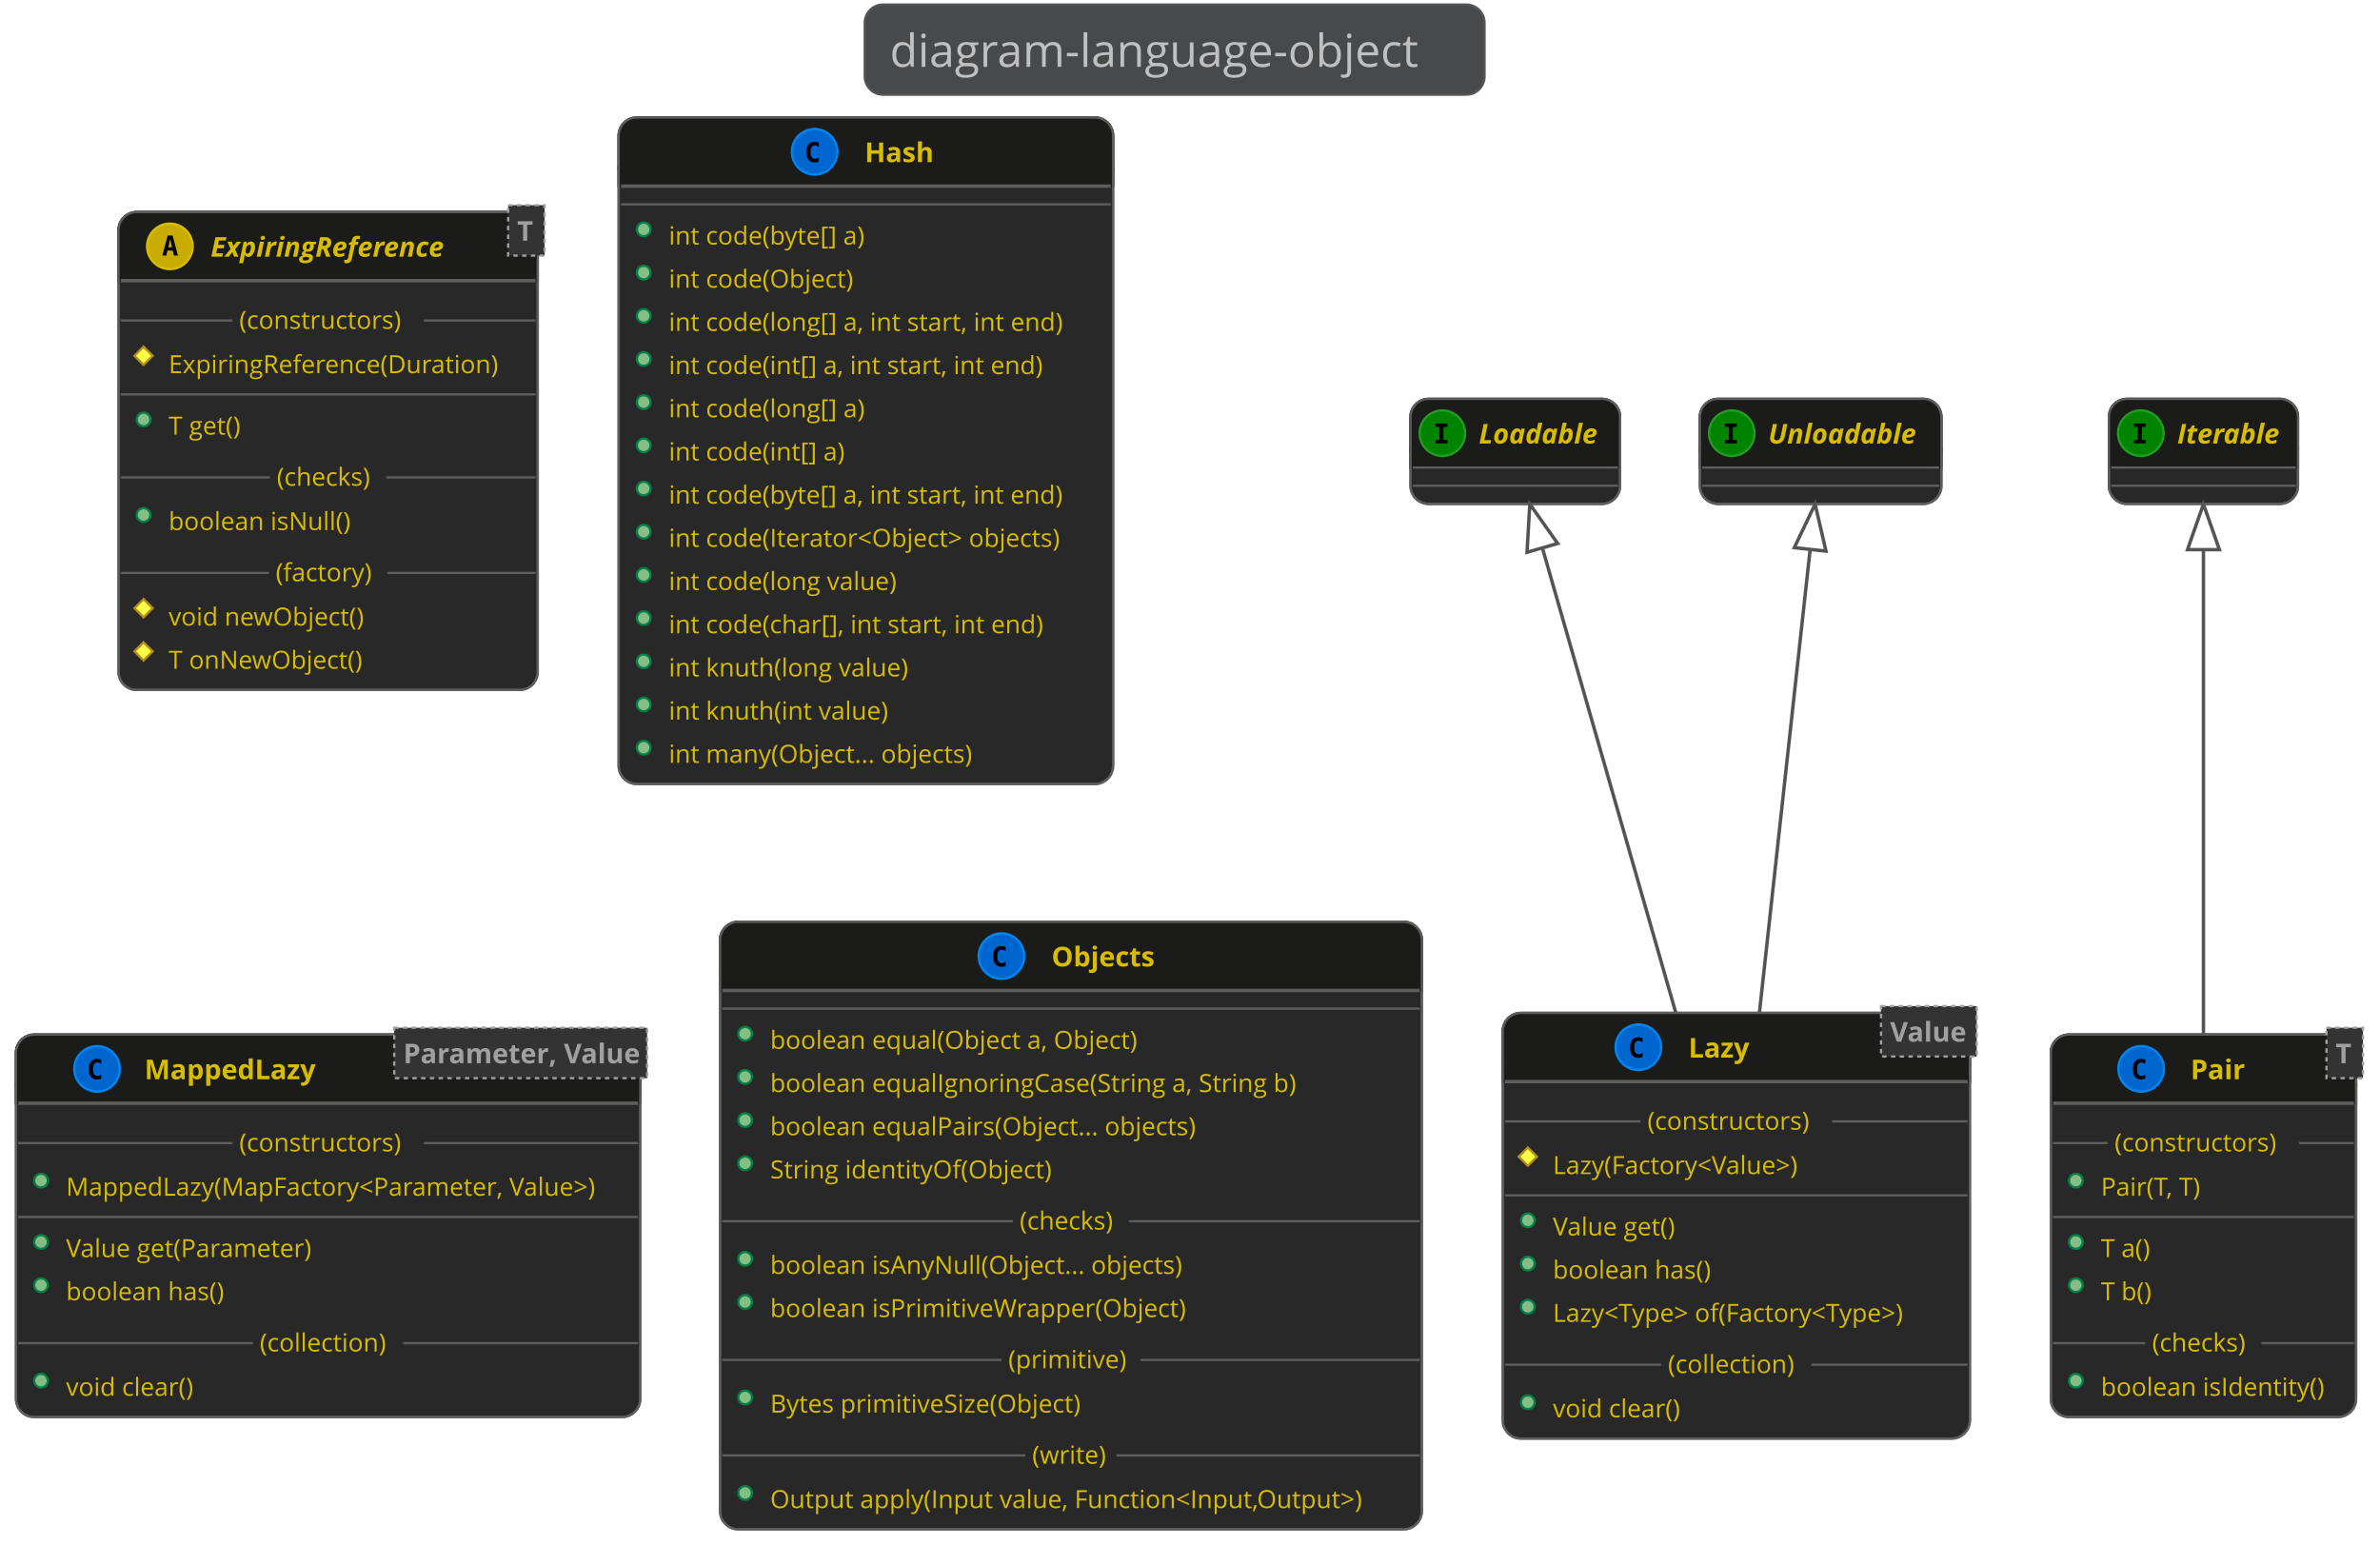
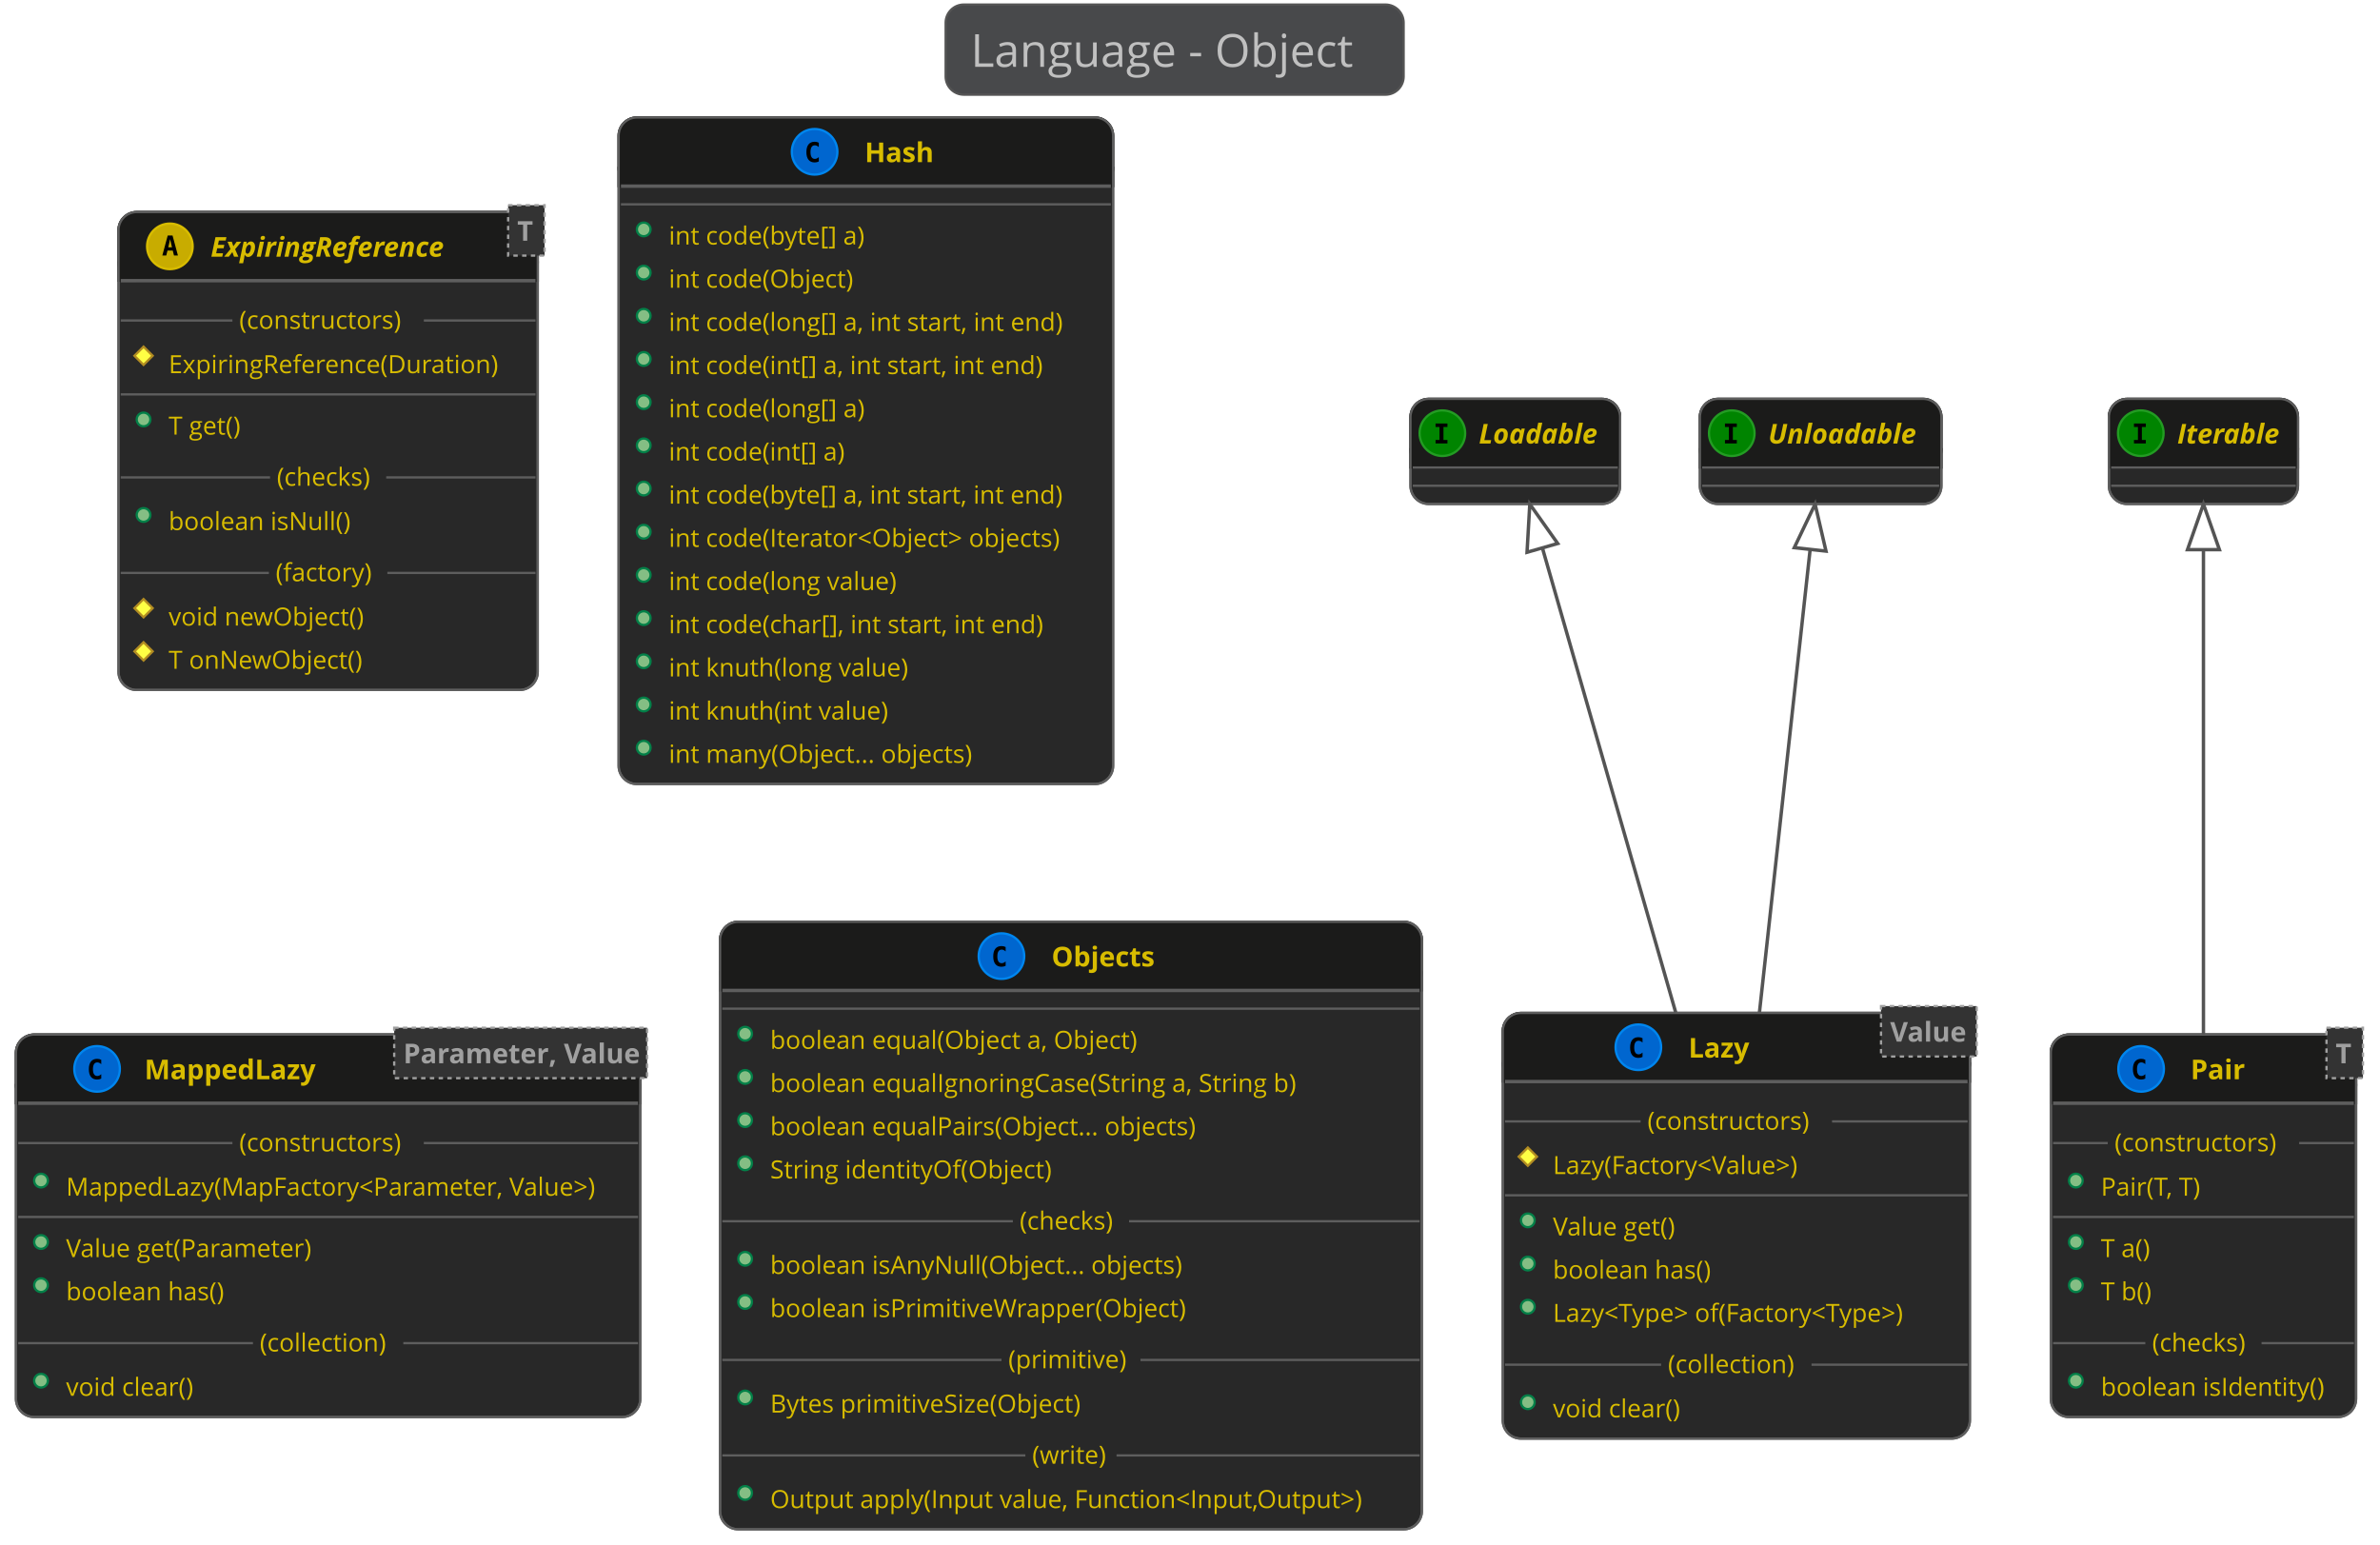
<svg xmlns="http://www.w3.org/2000/svg" contentScriptType="application/ecmascript" contentStyleType="text/css" height="706.25px" preserveAspectRatio="none" style="width:1088px;height:706px;background:#333333;" version="1.1" viewBox="0 0 1088 706" width="1088.542px" zoomAndPan="magnify">
  <defs />
  <g>
-     <rect fill="#48494B" height="41.203" rx="8.333" ry="8.333" style="stroke:#545454;stroke-width:1.042;" width="283.333" x="395.312" y="2.083" />
-     <text fill="#C0C0C0" font-family="Open Sans,Avenir,Nunito,Arial,Helvetica,SansSerif" font-size="20.833" lengthAdjust="spacing" textLength="260.417" x="406.771" y="30.558">diagram-language-object</text>
+     <rect fill="#48494B" height="41.203" rx="8.333" ry="8.333" style="stroke:#545454;stroke-width:1.042;" width="209.375" x="432.292" y="2.083" />
+     <text fill="#C0C0C0" font-family="Open Sans,Avenir,Nunito,Arial,Helvetica,SansSerif" font-size="20.833" lengthAdjust="spacing" textLength="186.458" x="443.75" y="30.558">Language - Object</text>
    <rect codeLine="6" fill="#282828" height="48.055" id="Loadable" rx="8.333" ry="8.333" style="stroke:#5E5E5E;stroke-width:1.042;" width="95.833" x="644.792" y="182.349" />
    <rect fill="#1B1B1A" height="31.388" rx="8.333" ry="8.333" style="stroke:#1B1B1A;stroke-width:1.042;" width="95.833" x="644.792" y="182.349" />
    <rect fill="#1B1B1A" height="8.333" style="stroke:#1B1B1A;stroke-width:1.042;" width="95.833" x="644.792" y="205.404" />
    <rect codeLine="6" fill="none" height="48.055" id="Loadable" rx="8.333" ry="8.333" style="stroke:#5E5E5E;stroke-width:1.042;" width="95.833" x="644.792" y="182.349" />
    <ellipse cx="659.375" cy="198.043" fill="#008400" rx="10.417" ry="10.417" style="stroke:#239C23;stroke-width:1.042;" />
    <path d="M656.258,195.205 L656.258,193.618 L661.684,193.618 L661.684,195.205 L659.871,195.205 L659.871,201.143 L661.684,201.143 L661.684,202.73 L656.258,202.73 L656.258,201.143 L658.071,201.143 L658.071,195.205 Z " fill="#000000" />
    <text fill="#D8BC00" font-family="Open Sans,Avenir,Nunito,Arial,Helvetica,SansSerif" font-size="12.5" font-style="italic" font-weight="bold" lengthAdjust="spacing" textLength="58.333" x="676.042" y="202.767">Loadable</text>
    <line style="stroke:#5E5E5E;stroke-width:1.042;" x1="645.833" x2="739.583" y1="213.737" y2="213.737" />
    <line style="stroke:#5E5E5E;stroke-width:1.042;" x1="645.833" x2="739.583" y1="222.07" y2="222.07" />
    <rect codeLine="7" fill="#282828" height="48.055" id="Iterable" rx="8.333" ry="8.333" style="stroke:#5E5E5E;stroke-width:1.042;" width="86.458" x="964.062" y="182.349" />
    <rect fill="#1B1B1A" height="31.388" rx="8.333" ry="8.333" style="stroke:#1B1B1A;stroke-width:1.042;" width="86.458" x="964.062" y="182.349" />
    <rect fill="#1B1B1A" height="8.333" style="stroke:#1B1B1A;stroke-width:1.042;" width="86.458" x="964.062" y="205.404" />
    <rect codeLine="7" fill="none" height="48.055" id="Iterable" rx="8.333" ry="8.333" style="stroke:#5E5E5E;stroke-width:1.042;" width="86.458" x="964.062" y="182.349" />
    <ellipse cx="978.646" cy="198.043" fill="#008400" rx="10.417" ry="10.417" style="stroke:#239C23;stroke-width:1.042;" />
    <path d="M975.529,195.205 L975.529,193.618 L980.955,193.618 L980.955,195.205 L979.142,195.205 L979.142,201.143 L980.955,201.143 L980.955,202.73 L975.529,202.73 L975.529,201.143 L977.342,201.143 L977.342,195.205 Z " fill="#000000" />
    <text fill="#D8BC00" font-family="Open Sans,Avenir,Nunito,Arial,Helvetica,SansSerif" font-size="12.5" font-style="italic" font-weight="bold" lengthAdjust="spacing" textLength="48.958" x="995.312" y="202.767">Iterable</text>
    <line style="stroke:#5E5E5E;stroke-width:1.042;" x1="965.104" x2="1049.479" y1="213.737" y2="213.737" />
    <line style="stroke:#5E5E5E;stroke-width:1.042;" x1="965.104" x2="1049.479" y1="222.07" y2="222.07" />
    <rect codeLine="8" fill="#282828" height="48.055" id="Unloadable" rx="8.333" ry="8.333" style="stroke:#5E5E5E;stroke-width:1.042;" width="110.417" x="777.083" y="182.349" />
    <rect fill="#1B1B1A" height="31.388" rx="8.333" ry="8.333" style="stroke:#1B1B1A;stroke-width:1.042;" width="110.417" x="777.083" y="182.349" />
    <rect fill="#1B1B1A" height="8.333" style="stroke:#1B1B1A;stroke-width:1.042;" width="110.417" x="777.083" y="205.404" />
    <rect codeLine="8" fill="none" height="48.055" id="Unloadable" rx="8.333" ry="8.333" style="stroke:#5E5E5E;stroke-width:1.042;" width="110.417" x="777.083" y="182.349" />
    <ellipse cx="791.667" cy="198.043" fill="#008400" rx="10.417" ry="10.417" style="stroke:#239C23;stroke-width:1.042;" />
    <path d="M788.55,195.205 L788.55,193.618 L793.976,193.618 L793.976,195.205 L792.163,195.205 L792.163,201.143 L793.976,201.143 L793.976,202.73 L788.55,202.73 L788.55,201.143 L790.362,201.143 L790.362,195.205 Z " fill="#000000" />
    <text fill="#D8BC00" font-family="Open Sans,Avenir,Nunito,Arial,Helvetica,SansSerif" font-size="12.5" font-style="italic" font-weight="bold" lengthAdjust="spacing" textLength="72.917" x="808.333" y="202.767">Unloadable</text>
    <line style="stroke:#5E5E5E;stroke-width:1.042;" x1="778.125" x2="886.458" y1="213.737" y2="213.737" />
    <line style="stroke:#5E5E5E;stroke-width:1.042;" x1="778.125" x2="886.458" y1="222.07" y2="222.07" />
    <rect codeLine="10" fill="#282828" height="218.514" id="ExpiringReference" rx="8.333" ry="8.333" style="stroke:#5E5E5E;stroke-width:1.042;" width="191.667" x="54.167" y="96.932" />
    <rect fill="#1B1B1A" height="31.388" rx="8.333" ry="8.333" style="stroke:#1B1B1A;stroke-width:1.042;" width="191.667" x="54.167" y="96.932" />
    <rect fill="#1B1B1A" height="8.333" style="stroke:#1B1B1A;stroke-width:1.042;" width="191.667" x="54.167" y="119.987" />
    <rect codeLine="10" fill="none" height="218.514" id="ExpiringReference" rx="8.333" ry="8.333" style="stroke:#5E5E5E;stroke-width:1.042;" width="191.667" x="54.167" y="96.932" />
    <ellipse cx="77.656" cy="112.626" fill="#C8AC00" rx="10.417" ry="10.417" style="stroke:#D8BC00;stroke-width:1.042;" />
    <path d="M77.77,109.328 L76.922,113.058 L78.625,113.058 Z M76.671,107.68 L78.875,107.68 L81.335,116.793 L79.534,116.793 L78.973,114.541 L76.562,114.541 L76.012,116.793 L74.212,116.793 Z " fill="#000000" />
    <text fill="#D8BC00" font-family="Open Sans,Avenir,Nunito,Arial,Helvetica,SansSerif" font-size="12.5" font-style="italic" font-weight="bold" lengthAdjust="spacing" textLength="115.625" x="96.302" y="117.35">ExpiringReference</text>
    <rect fill="#333333" height="23.055" style="stroke:#A0A0A0;stroke-width:1.042;stroke-dasharray:2.0,2.0;" width="16.667" x="232.292" y="93.807" />
    <text fill="#A0A0A0" font-family="Open Sans,Avenir,Nunito,Arial,Helvetica,SansSerif" font-size="12.5" font-weight="bold" lengthAdjust="spacing" textLength="8.333" x="236.458" y="110.059">T</text>
    <line style="stroke:#5E5E5E;stroke-width:1.562;" x1="55.208" x2="244.792" y1="128.32" y2="128.32" />
    <polygon fill="#FFFF44" points="65.625,158.482,69.792,162.649,65.625,166.815,61.458,162.649" style="stroke:#B38D22;stroke-width:1.042;" />
    <text fill="#D8BC00" font-family="Open Sans,Avenir,Nunito,Arial,Helvetica,SansSerif" font-size="11.458" lengthAdjust="spacing" textLength="159.375" x="77.083" y="170.601">ExpiringReference(Duration)</text>
    <line style="stroke:#5E5E5E;stroke-width:1.042;" x1="55.208" x2="106.25" y1="146.526" y2="146.526" />
    <text fill="#D8BC00" font-family="Open Sans,Avenir,Nunito,Arial,Helvetica,SansSerif" font-size="11.458" lengthAdjust="spacing" textLength="81.25" x="109.375" y="150.336">(constructors)</text>
    <line style="stroke:#5E5E5E;stroke-width:1.042;" x1="193.75" x2="244.792" y1="146.526" y2="146.526" />
    <line style="stroke:#5E5E5E;stroke-width:1.042;" x1="55.208" x2="244.792" y1="180.31" y2="180.31" />
    <ellipse cx="65.625" cy="191.768" fill="#84BE84" rx="3.125" ry="3.125" style="stroke:#038048;stroke-width:1.042;" />
    <text fill="#D8BC00" font-family="Open Sans,Avenir,Nunito,Arial,Helvetica,SansSerif" font-size="11.458" lengthAdjust="spacing" textLength="36.458" x="77.083" y="198.68">T get()</text>
    <ellipse cx="65.625" cy="235.425" fill="#84BE84" rx="3.125" ry="3.125" style="stroke:#038048;stroke-width:1.042;" />
    <text fill="#D8BC00" font-family="Open Sans,Avenir,Nunito,Arial,Helvetica,SansSerif" font-size="11.458" lengthAdjust="spacing" textLength="87.5" x="77.083" y="242.336">boolean isNull()</text>
    <line style="stroke:#5E5E5E;stroke-width:1.042;" x1="55.208" x2="123.438" y1="218.261" y2="218.261" />
    <text fill="#D8BC00" font-family="Open Sans,Avenir,Nunito,Arial,Helvetica,SansSerif" font-size="11.458" lengthAdjust="spacing" textLength="46.875" x="126.562" y="222.07">(checks)</text>
    <line style="stroke:#5E5E5E;stroke-width:1.042;" x1="176.562" x2="244.792" y1="218.261" y2="218.261" />
    <polygon fill="#FFFF44" points="65.625,273.873,69.792,278.04,65.625,282.206,61.458,278.04" style="stroke:#B38D22;stroke-width:1.042;" />
    <text fill="#D8BC00" font-family="Open Sans,Avenir,Nunito,Arial,Helvetica,SansSerif" font-size="11.458" lengthAdjust="spacing" textLength="93.75" x="77.083" y="285.992">void newObject()</text>
    <polygon fill="#FFFF44" points="65.625,293.618,69.792,297.784,65.625,301.951,61.458,297.784" style="stroke:#B38D22;stroke-width:1.042;" />
    <text fill="#D8BC00" font-family="Open Sans,Avenir,Nunito,Arial,Helvetica,SansSerif" font-size="11.458" lengthAdjust="spacing" textLength="92.708" x="77.083" y="305.737">T onNewObject()</text>
    <line style="stroke:#5E5E5E;stroke-width:1.042;" x1="55.208" x2="122.917" y1="261.917" y2="261.917" />
    <text fill="#D8BC00" font-family="Open Sans,Avenir,Nunito,Arial,Helvetica,SansSerif" font-size="11.458" lengthAdjust="spacing" textLength="47.917" x="126.042" y="265.727">(factory)</text>
    <line style="stroke:#5E5E5E;stroke-width:1.042;" x1="177.083" x2="244.792" y1="261.917" y2="261.917" />
    <rect codeLine="23" fill="#282828" height="304.738" id="Hash" rx="8.333" ry="8.333" style="stroke:#5E5E5E;stroke-width:1.042;" width="226.042" x="282.812" y="53.703" />
    <rect fill="#1B1B1A" height="31.388" rx="8.333" ry="8.333" style="stroke:#1B1B1A;stroke-width:1.042;" width="226.042" x="282.812" y="53.703" />
    <rect fill="#1B1B1A" height="8.333" style="stroke:#1B1B1A;stroke-width:1.042;" width="226.042" x="282.812" y="76.758" />
    <rect codeLine="23" fill="none" height="304.738" id="Hash" rx="8.333" ry="8.333" style="stroke:#5E5E5E;stroke-width:1.042;" width="226.042" x="282.812" y="53.703" />
    <ellipse cx="372.396" cy="69.397" fill="#0066CF" rx="10.417" ry="10.417" style="stroke:#0086EF;stroke-width:1.042;" />
    <path d="M374.306,73.822 Q373.879,74.042 373.409,74.152 Q372.939,74.261 372.42,74.261 Q370.577,74.261 369.606,73.047 Q368.636,71.832 368.636,69.537 Q368.636,67.236 369.606,66.022 Q370.577,64.807 372.42,64.807 Q372.939,64.807 373.415,64.917 Q373.891,65.027 374.306,65.247 L374.306,67.249 Q373.842,66.821 373.406,66.623 Q372.97,66.425 372.506,66.425 Q371.517,66.425 371.013,67.209 Q370.51,67.993 370.51,69.537 Q370.51,71.075 371.013,71.86 Q371.517,72.644 372.506,72.644 Q372.97,72.644 373.406,72.446 Q373.842,72.247 374.306,71.82 Z " fill="#000000" />
    <text fill="#D8BC00" font-family="Open Sans,Avenir,Nunito,Arial,Helvetica,SansSerif" font-size="12.5" font-weight="bold" lengthAdjust="spacing" textLength="32.292" x="395.312" y="74.121">Hash</text>
    <line style="stroke:#5E5E5E;stroke-width:1.562;" x1="283.854" x2="507.812" y1="85.091" y2="85.091" />
    <line style="stroke:#5E5E5E;stroke-width:1.042;" x1="283.854" x2="507.812" y1="93.424" y2="93.424" />
    <ellipse cx="294.271" cy="104.883" fill="#84BE84" rx="3.125" ry="3.125" style="stroke:#038048;stroke-width:1.042;" />
    <text fill="#D8BC00" font-family="Open Sans,Avenir,Nunito,Arial,Helvetica,SansSerif" font-size="11.458" lengthAdjust="spacing" textLength="94.792" x="305.729" y="111.794">int code(byte[] a)</text>
    <ellipse cx="294.271" cy="124.628" fill="#84BE84" rx="3.125" ry="3.125" style="stroke:#038048;stroke-width:1.042;" />
    <text fill="#D8BC00" font-family="Open Sans,Avenir,Nunito,Arial,Helvetica,SansSerif" font-size="11.458" lengthAdjust="spacing" textLength="89.583" x="305.729" y="131.539">int code(Object)</text>
    <ellipse cx="294.271" cy="144.373" fill="#84BE84" rx="3.125" ry="3.125" style="stroke:#038048;stroke-width:1.042;" />
    <text fill="#D8BC00" font-family="Open Sans,Avenir,Nunito,Arial,Helvetica,SansSerif" font-size="11.458" lengthAdjust="spacing" textLength="190.625" x="305.729" y="151.284">int code(long[] a, int start, int end)</text>
    <ellipse cx="294.271" cy="164.117" fill="#84BE84" rx="3.125" ry="3.125" style="stroke:#038048;stroke-width:1.042;" />
    <text fill="#D8BC00" font-family="Open Sans,Avenir,Nunito,Arial,Helvetica,SansSerif" font-size="11.458" lengthAdjust="spacing" textLength="180.208" x="305.729" y="171.029">int code(int[] a, int start, int end)</text>
    <ellipse cx="294.271" cy="183.862" fill="#84BE84" rx="3.125" ry="3.125" style="stroke:#038048;stroke-width:1.042;" />
    <text fill="#D8BC00" font-family="Open Sans,Avenir,Nunito,Arial,Helvetica,SansSerif" font-size="11.458" lengthAdjust="spacing" textLength="95.833" x="305.729" y="190.774">int code(long[] a)</text>
    <ellipse cx="294.271" cy="203.607" fill="#84BE84" rx="3.125" ry="3.125" style="stroke:#038048;stroke-width:1.042;" />
    <text fill="#D8BC00" font-family="Open Sans,Avenir,Nunito,Arial,Helvetica,SansSerif" font-size="11.458" lengthAdjust="spacing" textLength="85.417" x="305.729" y="210.518">int code(int[] a)</text>
    <ellipse cx="294.271" cy="223.352" fill="#84BE84" rx="3.125" ry="3.125" style="stroke:#038048;stroke-width:1.042;" />
    <text fill="#D8BC00" font-family="Open Sans,Avenir,Nunito,Arial,Helvetica,SansSerif" font-size="11.458" lengthAdjust="spacing" textLength="189.583" x="305.729" y="230.263">int code(byte[] a, int start, int end)</text>
    <ellipse cx="294.271" cy="243.097" fill="#84BE84" rx="3.125" ry="3.125" style="stroke:#038048;stroke-width:1.042;" />
    <text fill="#D8BC00" font-family="Open Sans,Avenir,Nunito,Arial,Helvetica,SansSerif" font-size="11.458" lengthAdjust="spacing" textLength="193.75" x="305.729" y="250.008">int code(Iterator&lt;Object&gt; objects)</text>
    <ellipse cx="294.271" cy="262.842" fill="#84BE84" rx="3.125" ry="3.125" style="stroke:#038048;stroke-width:1.042;" />
    <text fill="#D8BC00" font-family="Open Sans,Avenir,Nunito,Arial,Helvetica,SansSerif" font-size="11.458" lengthAdjust="spacing" textLength="110.417" x="305.729" y="269.753">int code(long value)</text>
    <ellipse cx="294.271" cy="282.587" fill="#84BE84" rx="3.125" ry="3.125" style="stroke:#038048;stroke-width:1.042;" />
    <text fill="#D8BC00" font-family="Open Sans,Avenir,Nunito,Arial,Helvetica,SansSerif" font-size="11.458" lengthAdjust="spacing" textLength="181.25" x="305.729" y="289.498">int code(char[], int start, int end)</text>
    <ellipse cx="294.271" cy="302.332" fill="#84BE84" rx="3.125" ry="3.125" style="stroke:#038048;stroke-width:1.042;" />
    <text fill="#D8BC00" font-family="Open Sans,Avenir,Nunito,Arial,Helvetica,SansSerif" font-size="11.458" lengthAdjust="spacing" textLength="115.625" x="305.729" y="309.243">int knuth(long value)</text>
    <ellipse cx="294.271" cy="322.076" fill="#84BE84" rx="3.125" ry="3.125" style="stroke:#038048;stroke-width:1.042;" />
    <text fill="#D8BC00" font-family="Open Sans,Avenir,Nunito,Arial,Helvetica,SansSerif" font-size="11.458" lengthAdjust="spacing" textLength="105.208" x="305.729" y="328.988">int knuth(int value)</text>
    <ellipse cx="294.271" cy="341.821" fill="#84BE84" rx="3.125" ry="3.125" style="stroke:#038048;stroke-width:1.042;" />
    <text fill="#D8BC00" font-family="Open Sans,Avenir,Nunito,Arial,Helvetica,SansSerif" font-size="11.458" lengthAdjust="spacing" textLength="145.833" x="305.729" y="348.733">int many(Object... objects)</text>
    <rect codeLine="43" fill="#282828" height="194.602" id="Lazy" rx="8.333" ry="8.333" style="stroke:#5E5E5E;stroke-width:1.042;" width="213.542" x="686.979" y="463.078" />
    <rect fill="#1B1B1A" height="31.388" rx="8.333" ry="8.333" style="stroke:#1B1B1A;stroke-width:1.042;" width="213.542" x="686.979" y="463.078" />
    <rect fill="#1B1B1A" height="8.333" style="stroke:#1B1B1A;stroke-width:1.042;" width="213.542" x="686.979" y="486.133" />
    <rect codeLine="43" fill="none" height="194.602" id="Lazy" rx="8.333" ry="8.333" style="stroke:#5E5E5E;stroke-width:1.042;" width="213.542" x="686.979" y="463.078" />
    <ellipse cx="748.958" cy="478.772" fill="#0066CF" rx="10.417" ry="10.417" style="stroke:#0086EF;stroke-width:1.042;" />
    <path d="M750.869,483.197 Q750.442,483.417 749.971,483.527 Q749.501,483.637 748.983,483.637 Q747.139,483.637 746.169,482.422 Q745.199,481.207 745.199,478.912 Q745.199,476.611 746.169,475.397 Q747.139,474.182 748.983,474.182 Q749.501,474.182 749.978,474.292 Q750.454,474.402 750.869,474.622 L750.869,476.623 Q750.405,476.196 749.968,475.998 Q749.532,475.8 749.068,475.8 Q748.079,475.8 747.576,476.584 Q747.072,477.368 747.072,478.912 Q747.072,480.45 747.576,481.235 Q748.079,482.019 749.068,482.019 Q749.532,482.019 749.968,481.821 Q750.405,481.622 750.869,481.195 Z " fill="#000000" />
    <text fill="#D8BC00" font-family="Open Sans,Avenir,Nunito,Arial,Helvetica,SansSerif" font-size="12.5" font-weight="bold" lengthAdjust="spacing" textLength="29.167" x="771.875" y="483.496">Lazy</text>
    <rect fill="#333333" height="23.055" style="stroke:#A0A0A0;stroke-width:1.042;stroke-dasharray:2.0,2.0;" width="43.75" x="859.896" y="459.953" />
    <text fill="#A0A0A0" font-family="Open Sans,Avenir,Nunito,Arial,Helvetica,SansSerif" font-size="12.5" font-weight="bold" lengthAdjust="spacing" textLength="35.417" x="864.062" y="476.204">Value</text>
    <line style="stroke:#5E5E5E;stroke-width:1.562;" x1="688.021" x2="899.479" y1="494.466" y2="494.466" />
    <polygon fill="#FFFF44" points="698.438,524.628,702.604,528.794,698.438,532.961,694.271,528.794" style="stroke:#B38D22;stroke-width:1.042;" />
    <text fill="#D8BC00" font-family="Open Sans,Avenir,Nunito,Arial,Helvetica,SansSerif" font-size="11.458" lengthAdjust="spacing" textLength="123.958" x="709.896" y="536.747">Lazy(Factory&lt;Value&gt;)</text>
    <line style="stroke:#5E5E5E;stroke-width:1.042;" x1="688.021" x2="750" y1="512.672" y2="512.672" />
    <text fill="#D8BC00" font-family="Open Sans,Avenir,Nunito,Arial,Helvetica,SansSerif" font-size="11.458" lengthAdjust="spacing" textLength="81.25" x="753.125" y="516.481">(constructors)</text>
    <line style="stroke:#5E5E5E;stroke-width:1.042;" x1="837.5" x2="899.479" y1="512.672" y2="512.672" />
    <line style="stroke:#5E5E5E;stroke-width:1.042;" x1="688.021" x2="899.479" y1="546.456" y2="546.456" />
    <ellipse cx="698.438" cy="557.914" fill="#84BE84" rx="3.125" ry="3.125" style="stroke:#038048;stroke-width:1.042;" />
    <text fill="#D8BC00" font-family="Open Sans,Avenir,Nunito,Arial,Helvetica,SansSerif" font-size="11.458" lengthAdjust="spacing" textLength="59.375" x="709.896" y="564.825">Value get()</text>
    <ellipse cx="698.438" cy="577.659" fill="#84BE84" rx="3.125" ry="3.125" style="stroke:#038048;stroke-width:1.042;" />
    <text fill="#D8BC00" font-family="Open Sans,Avenir,Nunito,Arial,Helvetica,SansSerif" font-size="11.458" lengthAdjust="spacing" textLength="76.042" x="709.896" y="584.57">boolean has()</text>
    <ellipse cx="698.438" cy="597.404" fill="#84BE84" rx="3.125" ry="3.125" style="stroke:#038048;stroke-width:1.042;" />
    <text fill="#D8BC00" font-family="Open Sans,Avenir,Nunito,Arial,Helvetica,SansSerif" font-size="11.458" lengthAdjust="spacing" textLength="181.25" x="709.896" y="604.315">Lazy&lt;Type&gt; of(Factory&lt;Type&gt;)</text>
    <ellipse cx="698.438" cy="641.06" fill="#84BE84" rx="3.125" ry="3.125" style="stroke:#038048;stroke-width:1.042;" />
    <text fill="#D8BC00" font-family="Open Sans,Avenir,Nunito,Arial,Helvetica,SansSerif" font-size="11.458" lengthAdjust="spacing" textLength="62.5" x="709.896" y="647.972">void clear()</text>
    <line style="stroke:#5E5E5E;stroke-width:1.042;" x1="688.021" x2="759.375" y1="623.896" y2="623.896" />
    <text fill="#D8BC00" font-family="Open Sans,Avenir,Nunito,Arial,Helvetica,SansSerif" font-size="11.458" lengthAdjust="spacing" textLength="62.5" x="762.5" y="627.706">(collection)</text>
    <line style="stroke:#5E5E5E;stroke-width:1.042;" x1="828.125" x2="899.479" y1="623.896" y2="623.896" />
    <rect codeLine="55" fill="#282828" height="174.858" id="MappedLazy" rx="8.333" ry="8.333" style="stroke:#5E5E5E;stroke-width:1.042;" width="285.417" x="7.292" y="472.974" />
    <rect fill="#1B1B1A" height="31.388" rx="8.333" ry="8.333" style="stroke:#1B1B1A;stroke-width:1.042;" width="285.417" x="7.292" y="472.974" />
    <rect fill="#1B1B1A" height="8.333" style="stroke:#1B1B1A;stroke-width:1.042;" width="285.417" x="7.292" y="496.029" />
    <rect codeLine="55" fill="none" height="174.858" id="MappedLazy" rx="8.333" ry="8.333" style="stroke:#5E5E5E;stroke-width:1.042;" width="285.417" x="7.292" y="472.974" />
    <ellipse cx="44.375" cy="488.668" fill="#0066CF" rx="10.417" ry="10.417" style="stroke:#0086EF;stroke-width:1.042;" />
    <path d="M46.285,493.093 Q45.858,493.313 45.388,493.422 Q44.918,493.532 44.399,493.532 Q42.556,493.532 41.586,492.318 Q40.615,491.103 40.615,488.808 Q40.615,486.507 41.586,485.293 Q42.556,484.078 44.399,484.078 Q44.918,484.078 45.394,484.188 Q45.87,484.298 46.285,484.517 L46.285,486.519 Q45.822,486.092 45.385,485.894 Q44.949,485.695 44.485,485.695 Q43.496,485.695 42.993,486.48 Q42.489,487.264 42.489,488.808 Q42.489,490.346 42.993,491.131 Q43.496,491.915 44.485,491.915 Q44.949,491.915 45.385,491.716 Q45.822,491.518 46.285,491.091 Z " fill="#000000" />
    <text fill="#D8BC00" font-family="Open Sans,Avenir,Nunito,Arial,Helvetica,SansSerif" font-size="12.5" font-weight="bold" lengthAdjust="spacing" textLength="80.208" x="66.042" y="493.392">MappedLazy</text>
    <rect fill="#333333" height="23.055" style="stroke:#A0A0A0;stroke-width:1.042;stroke-dasharray:2.0,2.0;" width="115.625" x="180.208" y="469.849" />
    <text fill="#A0A0A0" font-family="Open Sans,Avenir,Nunito,Arial,Helvetica,SansSerif" font-size="12.5" font-weight="bold" lengthAdjust="spacing" textLength="107.292" x="184.375" y="486.1">Parameter, Value</text>
    <line style="stroke:#5E5E5E;stroke-width:1.562;" x1="8.333" x2="291.667" y1="504.362" y2="504.362" />
    <ellipse cx="18.75" cy="539.732" fill="#84BE84" rx="3.125" ry="3.125" style="stroke:#038048;stroke-width:1.042;" />
    <text fill="#D8BC00" font-family="Open Sans,Avenir,Nunito,Arial,Helvetica,SansSerif" font-size="11.458" lengthAdjust="spacing" textLength="253.125" x="30.208" y="546.643">MappedLazy(MapFactory&lt;Parameter, Value&gt;)</text>
    <line style="stroke:#5E5E5E;stroke-width:1.042;" x1="8.333" x2="106.25" y1="522.568" y2="522.568" />
    <text fill="#D8BC00" font-family="Open Sans,Avenir,Nunito,Arial,Helvetica,SansSerif" font-size="11.458" lengthAdjust="spacing" textLength="81.25" x="109.375" y="526.377">(constructors)</text>
    <line style="stroke:#5E5E5E;stroke-width:1.042;" x1="193.75" x2="291.667" y1="522.568" y2="522.568" />
    <line style="stroke:#5E5E5E;stroke-width:1.042;" x1="8.333" x2="291.667" y1="556.352" y2="556.352" />
    <ellipse cx="18.75" cy="567.81" fill="#84BE84" rx="3.125" ry="3.125" style="stroke:#038048;stroke-width:1.042;" />
    <text fill="#D8BC00" font-family="Open Sans,Avenir,Nunito,Arial,Helvetica,SansSerif" font-size="11.458" lengthAdjust="spacing" textLength="115.625" x="30.208" y="574.721">Value get(Parameter)</text>
    <ellipse cx="18.75" cy="587.555" fill="#84BE84" rx="3.125" ry="3.125" style="stroke:#038048;stroke-width:1.042;" />
    <text fill="#D8BC00" font-family="Open Sans,Avenir,Nunito,Arial,Helvetica,SansSerif" font-size="11.458" lengthAdjust="spacing" textLength="76.042" x="30.208" y="594.466">boolean has()</text>
    <ellipse cx="18.75" cy="631.211" fill="#84BE84" rx="3.125" ry="3.125" style="stroke:#038048;stroke-width:1.042;" />
    <text fill="#D8BC00" font-family="Open Sans,Avenir,Nunito,Arial,Helvetica,SansSerif" font-size="11.458" lengthAdjust="spacing" textLength="62.5" x="30.208" y="638.123">void clear()</text>
    <line style="stroke:#5E5E5E;stroke-width:1.042;" x1="8.333" x2="115.625" y1="614.047" y2="614.047" />
    <text fill="#D8BC00" font-family="Open Sans,Avenir,Nunito,Arial,Helvetica,SansSerif" font-size="11.458" lengthAdjust="spacing" textLength="62.5" x="118.75" y="617.857">(collection)</text>
    <line style="stroke:#5E5E5E;stroke-width:1.042;" x1="184.375" x2="291.667" y1="614.047" y2="614.047" />
    <rect codeLine="66" fill="#282828" height="277.749" id="Objects" rx="8.333" ry="8.333" style="stroke:#5E5E5E;stroke-width:1.042;" width="320.833" x="329.167" y="421.411" />
    <rect fill="#1B1B1A" height="31.388" rx="8.333" ry="8.333" style="stroke:#1B1B1A;stroke-width:1.042;" width="320.833" x="329.167" y="421.411" />
    <rect fill="#1B1B1A" height="8.333" style="stroke:#1B1B1A;stroke-width:1.042;" width="320.833" x="329.167" y="444.466" />
    <rect codeLine="66" fill="none" height="277.749" id="Objects" rx="8.333" ry="8.333" style="stroke:#5E5E5E;stroke-width:1.042;" width="320.833" x="329.167" y="421.411" />
    <ellipse cx="457.812" cy="437.105" fill="#0066CF" rx="10.417" ry="10.417" style="stroke:#0086EF;stroke-width:1.042;" />
    <path d="M459.723,441.53 Q459.296,441.75 458.826,441.86 Q458.356,441.97 457.837,441.97 Q455.994,441.97 455.023,440.755 Q454.053,439.541 454.053,437.246 Q454.053,434.945 455.023,433.73 Q455.994,432.515 457.837,432.515 Q458.356,432.515 458.832,432.625 Q459.308,432.735 459.723,432.955 L459.723,434.957 Q459.259,434.53 458.823,434.331 Q458.386,434.133 457.922,434.133 Q456.934,434.133 456.43,434.917 Q455.926,435.702 455.926,437.246 Q455.926,438.784 456.43,439.568 Q456.934,440.352 457.922,440.352 Q458.386,440.352 458.823,440.154 Q459.259,439.956 459.723,439.528 Z " fill="#000000" />
    <text fill="#D8BC00" font-family="Open Sans,Avenir,Nunito,Arial,Helvetica,SansSerif" font-size="12.5" font-weight="bold" lengthAdjust="spacing" textLength="48.958" x="480.729" y="441.829">Objects</text>
    <line style="stroke:#5E5E5E;stroke-width:1.562;" x1="330.208" x2="648.958" y1="452.8" y2="452.8" />
    <line style="stroke:#5E5E5E;stroke-width:1.042;" x1="330.208" x2="648.958" y1="461.133" y2="461.133" />
    <ellipse cx="340.625" cy="472.591" fill="#84BE84" rx="3.125" ry="3.125" style="stroke:#038048;stroke-width:1.042;" />
    <text fill="#D8BC00" font-family="Open Sans,Avenir,Nunito,Arial,Helvetica,SansSerif" font-size="11.458" lengthAdjust="spacing" textLength="175" x="352.083" y="479.502">boolean equal(Object a, Object)</text>
    <ellipse cx="340.625" cy="492.336" fill="#84BE84" rx="3.125" ry="3.125" style="stroke:#038048;stroke-width:1.042;" />
    <text fill="#D8BC00" font-family="Open Sans,Avenir,Nunito,Arial,Helvetica,SansSerif" font-size="11.458" lengthAdjust="spacing" textLength="254.167" x="352.083" y="499.247">boolean equalIgnoringCase(String a, String b)</text>
    <ellipse cx="340.625" cy="512.081" fill="#84BE84" rx="3.125" ry="3.125" style="stroke:#038048;stroke-width:1.042;" />
    <text fill="#D8BC00" font-family="Open Sans,Avenir,Nunito,Arial,Helvetica,SansSerif" font-size="11.458" lengthAdjust="spacing" textLength="203.125" x="352.083" y="518.992">boolean equalPairs(Object... objects)</text>
    <ellipse cx="340.625" cy="531.826" fill="#84BE84" rx="3.125" ry="3.125" style="stroke:#038048;stroke-width:1.042;" />
    <text fill="#D8BC00" font-family="Open Sans,Avenir,Nunito,Arial,Helvetica,SansSerif" font-size="11.458" lengthAdjust="spacing" textLength="136.458" x="352.083" y="538.737">String identityOf(Object)</text>
    <ellipse cx="340.625" cy="575.482" fill="#84BE84" rx="3.125" ry="3.125" style="stroke:#038048;stroke-width:1.042;" />
    <text fill="#D8BC00" font-family="Open Sans,Avenir,Nunito,Arial,Helvetica,SansSerif" font-size="11.458" lengthAdjust="spacing" textLength="198.958" x="352.083" y="582.393">boolean isAnyNull(Object... objects)</text>
    <ellipse cx="340.625" cy="595.227" fill="#84BE84" rx="3.125" ry="3.125" style="stroke:#038048;stroke-width:1.042;" />
    <text fill="#D8BC00" font-family="Open Sans,Avenir,Nunito,Arial,Helvetica,SansSerif" font-size="11.458" lengthAdjust="spacing" textLength="196.875" x="352.083" y="602.138">boolean isPrimitiveWrapper(Object)</text>
    <line style="stroke:#5E5E5E;stroke-width:1.042;" x1="330.208" x2="463.021" y1="558.318" y2="558.318" />
    <text fill="#D8BC00" font-family="Open Sans,Avenir,Nunito,Arial,Helvetica,SansSerif" font-size="11.458" lengthAdjust="spacing" textLength="46.875" x="466.146" y="562.128">(checks)</text>
    <line style="stroke:#5E5E5E;stroke-width:1.042;" x1="516.146" x2="648.958" y1="558.318" y2="558.318" />
    <ellipse cx="340.625" cy="638.884" fill="#84BE84" rx="3.125" ry="3.125" style="stroke:#038048;stroke-width:1.042;" />
    <text fill="#D8BC00" font-family="Open Sans,Avenir,Nunito,Arial,Helvetica,SansSerif" font-size="11.458" lengthAdjust="spacing" textLength="147.917" x="352.083" y="645.795">Bytes primitiveSize(Object)</text>
    <line style="stroke:#5E5E5E;stroke-width:1.042;" x1="330.208" x2="457.812" y1="621.719" y2="621.719" />
    <text fill="#D8BC00" font-family="Open Sans,Avenir,Nunito,Arial,Helvetica,SansSerif" font-size="11.458" lengthAdjust="spacing" textLength="57.292" x="460.938" y="625.529">(primitive)</text>
    <line style="stroke:#5E5E5E;stroke-width:1.042;" x1="521.354" x2="648.958" y1="621.719" y2="621.719" />
    <ellipse cx="340.625" cy="682.54" fill="#84BE84" rx="3.125" ry="3.125" style="stroke:#038048;stroke-width:1.042;" />
    <text fill="#D8BC00" font-family="Open Sans,Avenir,Nunito,Arial,Helvetica,SansSerif" font-size="11.458" lengthAdjust="spacing" textLength="288.542" x="352.083" y="689.451">Output apply(Input value, Function&lt;Input,Output&gt;)</text>
    <line style="stroke:#5E5E5E;stroke-width:1.042;" x1="330.208" x2="468.75" y1="665.376" y2="665.376" />
    <text fill="#D8BC00" font-family="Open Sans,Avenir,Nunito,Arial,Helvetica,SansSerif" font-size="11.458" lengthAdjust="spacing" textLength="35.417" x="471.875" y="669.185">(write)</text>
    <line style="stroke:#5E5E5E;stroke-width:1.042;" x1="510.417" x2="648.958" y1="665.376" y2="665.376" />
    <rect codeLine="83" fill="#282828" height="174.858" id="Pair" rx="8.333" ry="8.333" style="stroke:#5E5E5E;stroke-width:1.042;" width="139.583" x="937.5" y="472.974" />
    <rect fill="#1B1B1A" height="31.388" rx="8.333" ry="8.333" style="stroke:#1B1B1A;stroke-width:1.042;" width="139.583" x="937.5" y="472.974" />
    <rect fill="#1B1B1A" height="8.333" style="stroke:#1B1B1A;stroke-width:1.042;" width="139.583" x="937.5" y="496.029" />
    <rect codeLine="83" fill="none" height="174.858" id="Pair" rx="8.333" ry="8.333" style="stroke:#5E5E5E;stroke-width:1.042;" width="139.583" x="937.5" y="472.974" />
    <ellipse cx="978.802" cy="488.668" fill="#0066CF" rx="10.417" ry="10.417" style="stroke:#0086EF;stroke-width:1.042;" />
    <path d="M980.712,493.093 Q980.285,493.313 979.815,493.422 Q979.345,493.532 978.827,493.532 Q976.983,493.532 976.013,492.318 Q975.042,491.103 975.042,488.808 Q975.042,486.507 976.013,485.293 Q976.983,484.078 978.827,484.078 Q979.345,484.078 979.821,484.188 Q980.297,484.298 980.712,484.517 L980.712,486.519 Q980.249,486.092 979.812,485.894 Q979.376,485.695 978.912,485.695 Q977.923,485.695 977.42,486.48 Q976.916,487.264 976.916,488.808 Q976.916,490.346 977.42,491.131 Q977.923,491.915 978.912,491.915 Q979.376,491.915 979.812,491.716 Q980.249,491.518 980.712,491.091 Z " fill="#000000" />
    <text fill="#D8BC00" font-family="Open Sans,Avenir,Nunito,Arial,Helvetica,SansSerif" font-size="12.5" font-weight="bold" lengthAdjust="spacing" textLength="23.958" x="1001.406" y="493.392">Pair</text>
    <rect fill="#333333" height="23.055" style="stroke:#A0A0A0;stroke-width:1.042;stroke-dasharray:2.0,2.0;" width="16.667" x="1063.542" y="469.849" />
    <text fill="#A0A0A0" font-family="Open Sans,Avenir,Nunito,Arial,Helvetica,SansSerif" font-size="12.5" font-weight="bold" lengthAdjust="spacing" textLength="8.333" x="1067.708" y="486.1">T</text>
    <line style="stroke:#5E5E5E;stroke-width:1.562;" x1="938.542" x2="1076.042" y1="504.362" y2="504.362" />
    <ellipse cx="948.958" cy="539.732" fill="#84BE84" rx="3.125" ry="3.125" style="stroke:#038048;stroke-width:1.042;" />
    <text fill="#D8BC00" font-family="Open Sans,Avenir,Nunito,Arial,Helvetica,SansSerif" font-size="11.458" lengthAdjust="spacing" textLength="50" x="960.417" y="546.643">Pair(T, T)</text>
    <line style="stroke:#5E5E5E;stroke-width:1.042;" x1="938.542" x2="963.542" y1="522.568" y2="522.568" />
    <text fill="#D8BC00" font-family="Open Sans,Avenir,Nunito,Arial,Helvetica,SansSerif" font-size="11.458" lengthAdjust="spacing" textLength="81.25" x="966.667" y="526.377">(constructors)</text>
    <line style="stroke:#5E5E5E;stroke-width:1.042;" x1="1051.042" x2="1076.042" y1="522.568" y2="522.568" />
    <line style="stroke:#5E5E5E;stroke-width:1.042;" x1="938.542" x2="1076.042" y1="556.352" y2="556.352" />
    <ellipse cx="948.958" cy="567.81" fill="#84BE84" rx="3.125" ry="3.125" style="stroke:#038048;stroke-width:1.042;" />
    <text fill="#D8BC00" font-family="Open Sans,Avenir,Nunito,Arial,Helvetica,SansSerif" font-size="11.458" lengthAdjust="spacing" textLength="25" x="960.417" y="574.721">T a()</text>
    <ellipse cx="948.958" cy="587.555" fill="#84BE84" rx="3.125" ry="3.125" style="stroke:#038048;stroke-width:1.042;" />
    <text fill="#D8BC00" font-family="Open Sans,Avenir,Nunito,Arial,Helvetica,SansSerif" font-size="11.458" lengthAdjust="spacing" textLength="26.042" x="960.417" y="594.466">T b()</text>
    <ellipse cx="948.958" cy="631.211" fill="#84BE84" rx="3.125" ry="3.125" style="stroke:#038048;stroke-width:1.042;" />
    <text fill="#D8BC00" font-family="Open Sans,Avenir,Nunito,Arial,Helvetica,SansSerif" font-size="11.458" lengthAdjust="spacing" textLength="107.292" x="960.417" y="638.123">boolean isIdentity()</text>
    <line style="stroke:#5E5E5E;stroke-width:1.042;" x1="938.542" x2="980.729" y1="614.047" y2="614.047" />
    <text fill="#D8BC00" font-family="Open Sans,Avenir,Nunito,Arial,Helvetica,SansSerif" font-size="11.458" lengthAdjust="spacing" textLength="46.875" x="983.854" y="617.857">(checks)</text>
    <line style="stroke:#5E5E5E;stroke-width:1.042;" x1="1033.854" x2="1076.042" y1="614.047" y2="614.047" />
    <path codeLine="41" d="M705.094,250.494 C720.177,303.057 746.115,393.432 766.052,462.901 " fill="none" id="Loadable-backto-Lazy" style="stroke:#545454;stroke-width:1.562;" />
    <polygon fill="none" points="698.073,252.484,699.333,230.453,712.094,248.463,698.073,252.484" style="stroke:#545454;stroke-width:1.562;" />
    <path codeLine="42" d="M827.49,251.192 C821.729,303.859 811.885,393.745 804.312,462.901 " fill="none" id="Unloadable-backto-Lazy" style="stroke:#545454;stroke-width:1.562;" />
    <polygon fill="none" points="820.25,250.369,829.76,230.453,834.74,251.953,820.25,250.369" style="stroke:#545454;stroke-width:1.562;" />
    <path codeLine="82" d="M1007.292,251.463 C1007.292,306.765 1007.292,402.807 1007.292,472.963 " fill="none" id="Iterable-backto-Pair" style="stroke:#545454;stroke-width:1.562;" />
    <polygon fill="none" points="1000,251.286,1007.292,230.453,1014.583,251.286,1000,251.286" style="stroke:#545454;stroke-width:1.562;" />
  </g>
</svg>
